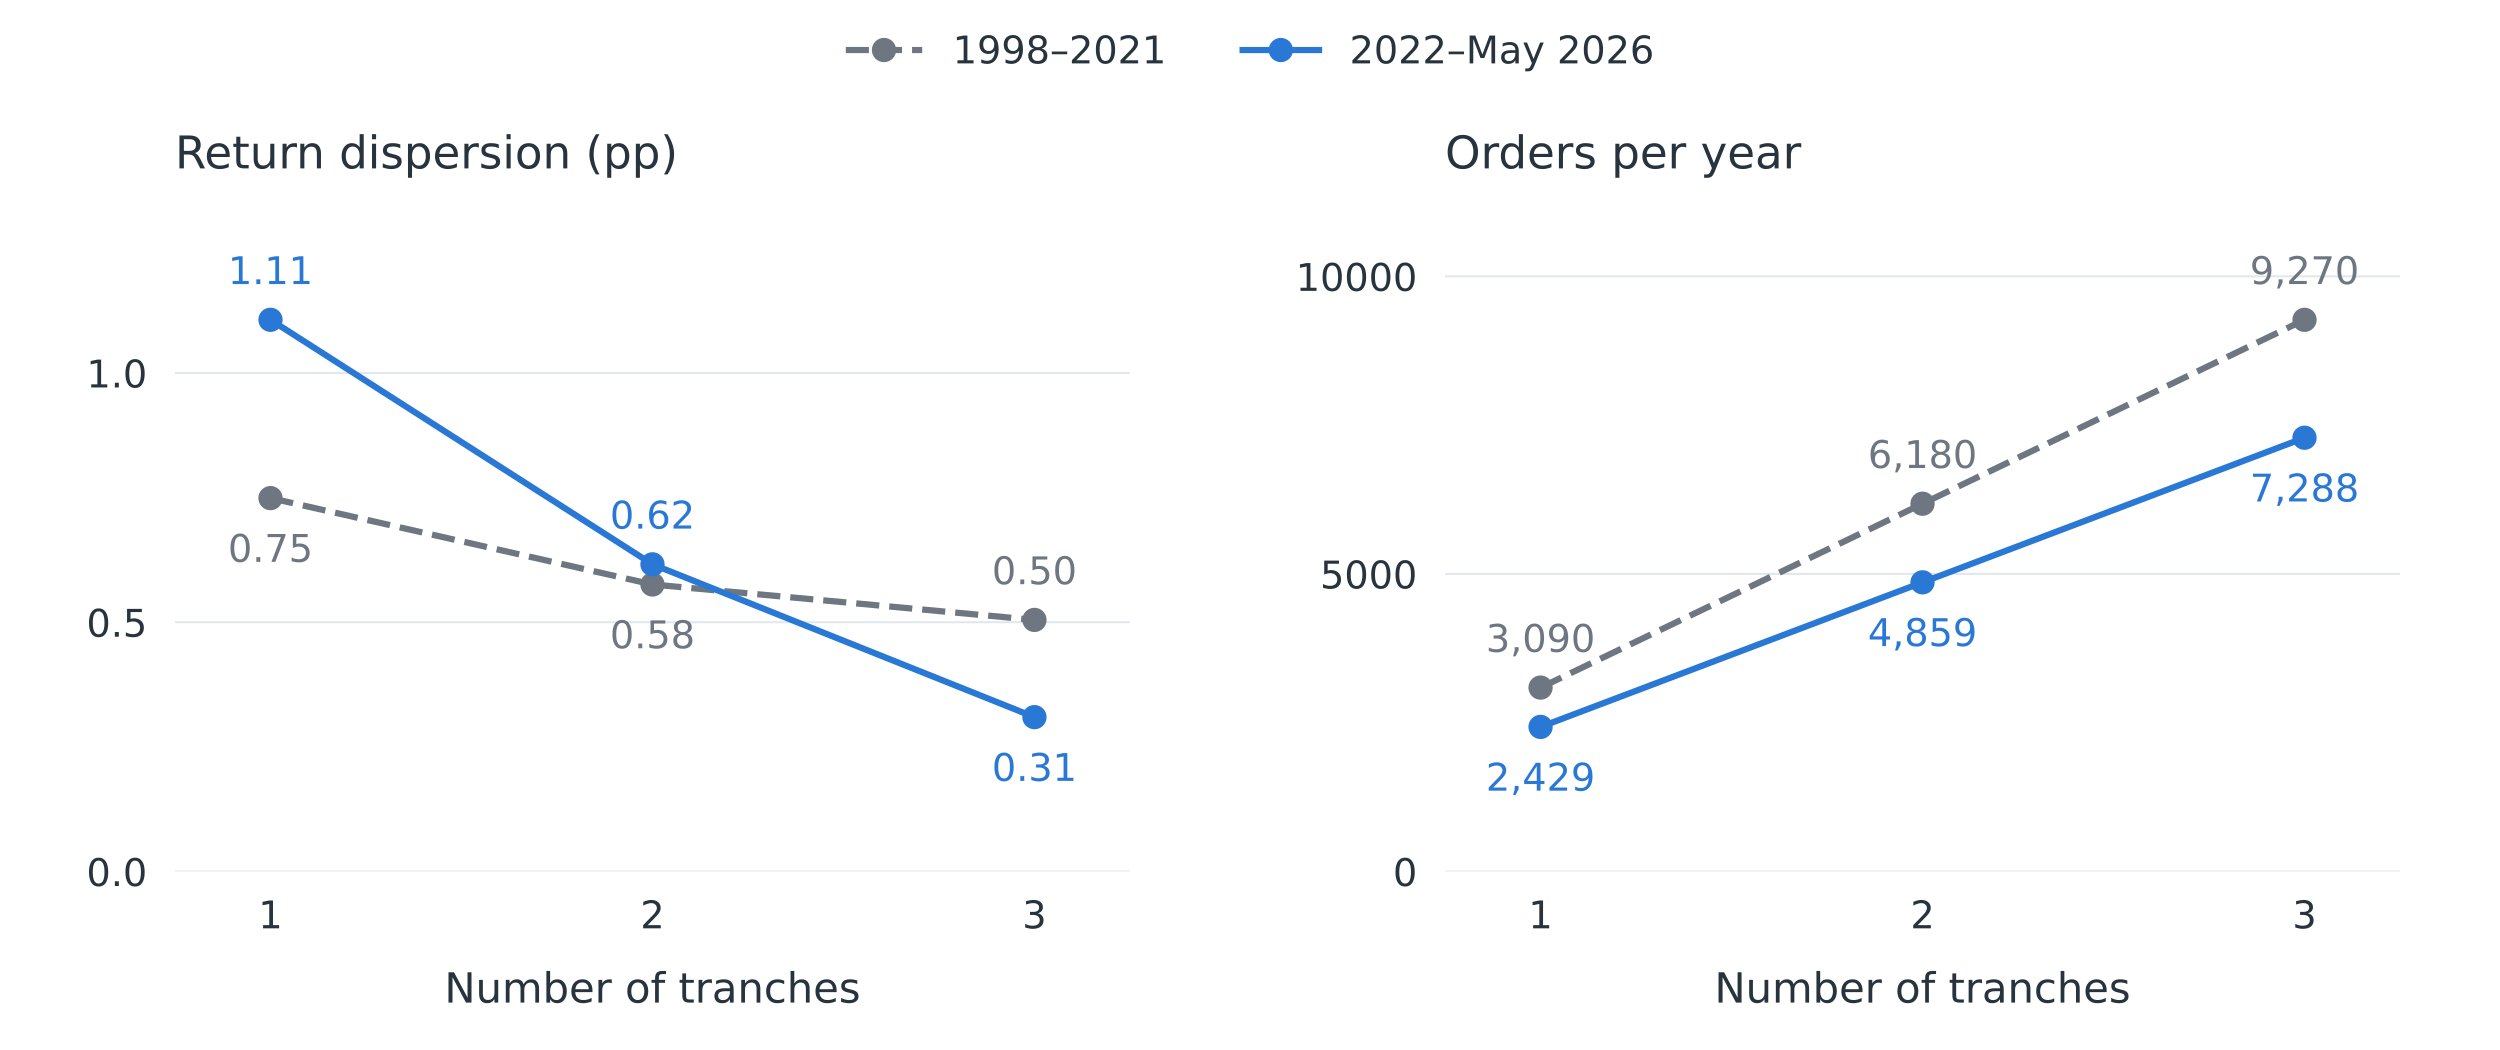
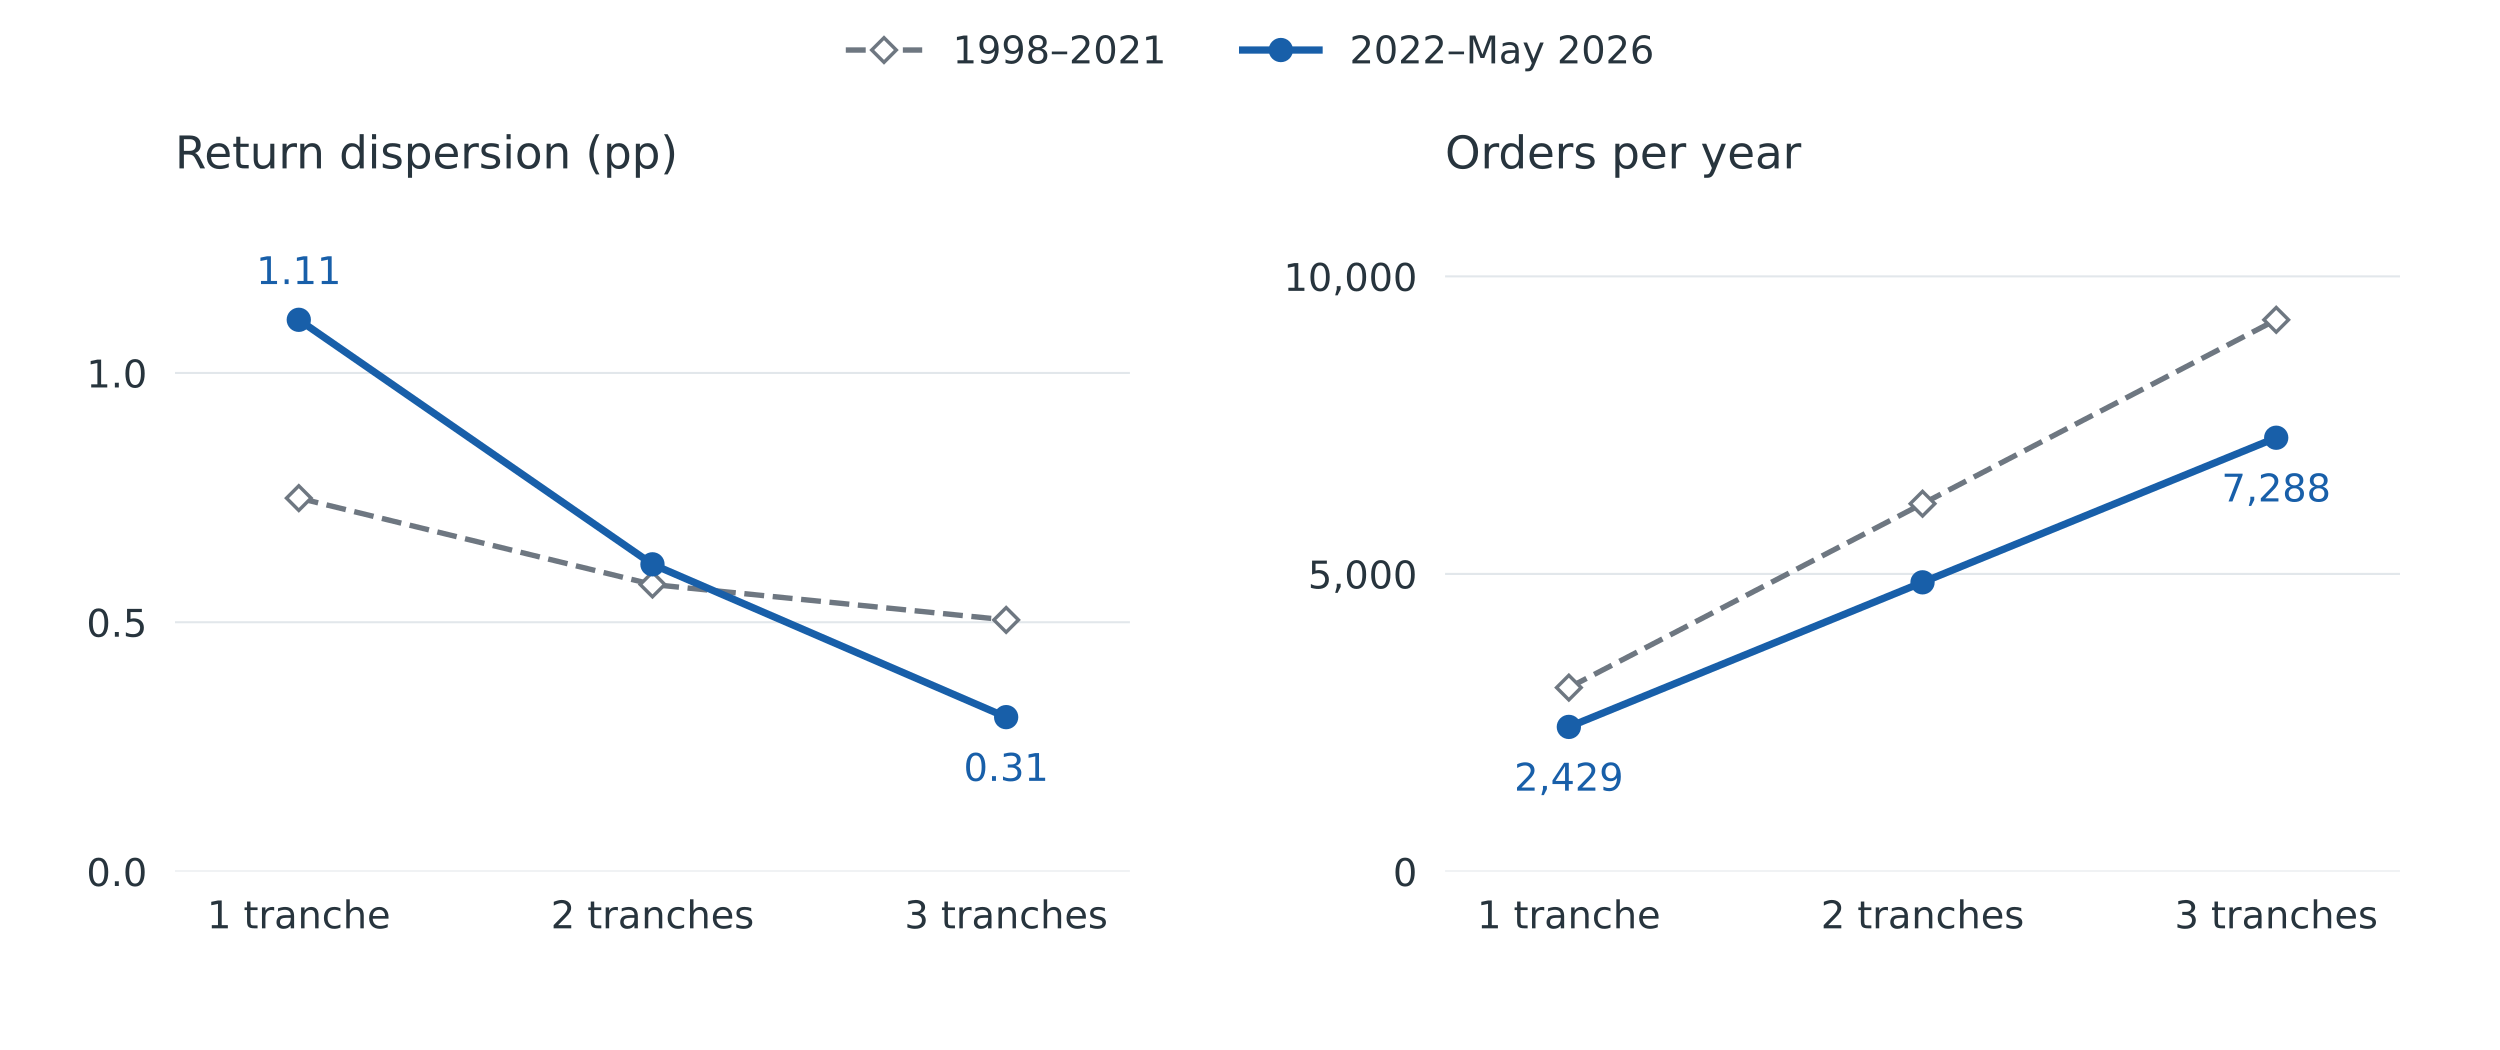
<svg xmlns="http://www.w3.org/2000/svg" xmlns:xlink="http://www.w3.org/1999/xlink" width="720pt" height="302.4pt" viewBox="0 0 720 302.4" version="1.1">
  <defs>
    <style type="text/css">*{stroke-linejoin: round; stroke-linecap: butt}</style>
  </defs>
  <g id="figure_1">
    <g id="patch_1">
      <path d="M 0 302.4 L 720 302.4 L 720 0 L 0 0 z " style="fill: #ffffff" />
    </g>
    <g id="axes_1">
      <g id="patch_2">
        <path d="M 50.4 250.992 L 325.421 250.992 L 325.421 63.504 L 50.4 63.504 z " style="fill: #ffffff" />
      </g>
      <g id="matplotlib.axis_1">
        <g id="xtick_1">
          <g id="line2d_1" />
          <g id="text_1">
-             <text style="font-size: 11px; font-family: 'DejaVu Sans', 'Arial', sans-serif; text-anchor: middle; fill: #27343d" x="77.902" y="267.35" transform="rotate(-0 77.90215 267.3503)">1</text>
+             <text style="font-size: 11px; font-family: 'DejaVu Sans', 'Arial', sans-serif; text-anchor: middle; fill: #27343d" x="86.051" y="267.35" transform="rotate(-0 86.05093 267.3503)">1 tranche</text>
          </g>
        </g>
        <g id="xtick_2">
          <g id="line2d_2" />
          <g id="text_2">
-             <text style="font-size: 11px; font-family: 'DejaVu Sans', 'Arial', sans-serif; text-anchor: middle; fill: #27343d" x="187.911" y="267.35" transform="rotate(-0 187.9107 267.3503)">2</text>
+             <text style="font-size: 11px; font-family: 'DejaVu Sans', 'Arial', sans-serif; text-anchor: middle; fill: #27343d" x="187.911" y="267.35" transform="rotate(-0 187.9107 267.3503)">2 tranches</text>
          </g>
        </g>
        <g id="xtick_3">
          <g id="line2d_3" />
          <g id="text_3">
-             <text style="font-size: 11px; font-family: 'DejaVu Sans', 'Arial', sans-serif; text-anchor: middle; fill: #27343d" x="297.919" y="267.35" transform="rotate(-0 297.9193 267.3503)">3</text>
-           </g>
-         </g>
-         <g id="text_4">
-           <text style="font-size: 12px; font-family: 'DejaVu Sans', 'Arial', sans-serif; text-anchor: middle; fill: #27343d" x="187.911" y="288.756" transform="rotate(-0 187.9107 288.7561)">Number of tranches</text>
+             <text style="font-size: 11px; font-family: 'DejaVu Sans', 'Arial', sans-serif; text-anchor: middle; fill: #27343d" x="289.771" y="267.35" transform="rotate(-0 289.7705 267.3503)">3 tranches</text>
+           </g>
        </g>
      </g>
      <g id="matplotlib.axis_2">
        <g id="ytick_1">
          <g id="line2d_4">
            <path d="M 50.4 250.992 L 325.421 250.992 " clip-path="url(#p26e8e19686)" style="fill: none; stroke: #e2e7eb; stroke-width: 0.6; stroke-linecap: square" />
          </g>
          <g id="line2d_5" />
-           <g id="text_5">
+           <g id="text_4">
            <text style="font-size: 11px; font-family: 'DejaVu Sans', 'Arial', sans-serif; text-anchor: end; fill: #27343d" x="42.4" y="255.171" transform="rotate(-0 42.4 255.1711)">0.0</text>
          </g>
        </g>
        <g id="ytick_2">
          <g id="line2d_6">
            <path d="M 50.4 179.2 L 325.421 179.2 " clip-path="url(#p26e8e19686)" style="fill: none; stroke: #e2e7eb; stroke-width: 0.6; stroke-linecap: square" />
          </g>
          <g id="line2d_7" />
-           <g id="text_6">
+           <g id="text_5">
            <text style="font-size: 11px; font-family: 'DejaVu Sans', 'Arial', sans-serif; text-anchor: end; fill: #27343d" x="42.4" y="183.379" transform="rotate(-0 42.4 183.3789)">0.5</text>
          </g>
        </g>
        <g id="ytick_3">
          <g id="line2d_8">
            <path d="M 50.4 107.408 L 325.421 107.408 " clip-path="url(#p26e8e19686)" style="fill: none; stroke: #e2e7eb; stroke-width: 0.6; stroke-linecap: square" />
          </g>
          <g id="line2d_9" />
-           <g id="text_7">
+           <g id="text_6">
            <text style="font-size: 11px; font-family: 'DejaVu Sans', 'Arial', sans-serif; text-anchor: end; fill: #27343d" x="42.4" y="111.587" transform="rotate(-0 42.4 111.5867)">1.0</text>
          </g>
        </g>
      </g>
      <g id="line2d_10">
-         <path d="M 77.902 143.455 L 187.911 168.334 L 297.919 178.536 " clip-path="url(#p26e8e19686)" style="fill: none; stroke-dasharray: 6.66,2.88; stroke-dashoffset: 0; stroke: #6e7781; stroke-width: 1.8" />
+         <path d="M 86.051 143.455 L 187.911 168.334 L 289.771 178.536 " clip-path="url(#p26e8e19686)" style="fill: none; stroke-dasharray: 5.735,2.48; stroke-dashoffset: 0; stroke: #6e7781; stroke-width: 1.55" />
        <defs>
-           <path id="m41f2ba6740" d="M 0 3 C 0.796 3 1.559 2.684 2.121 2.121 C 2.684 1.559 3 0.796 3 0 C 3 -0.796 2.684 -1.559 2.121 -2.121 C 1.559 -2.684 0.796 -3 0 -3 C -0.796 -3 -1.559 -2.684 -2.121 -2.121 C -2.684 -1.559 -3 -0.796 -3 0 C -3 0.796 -2.684 1.559 -2.121 2.121 C -1.559 2.684 -0.796 3 0 3 z " style="stroke: #6e7781" />
+           <path id="m2bf92313e3" d="M -0 3.536 L 3.536 0 L 0 -3.536 L -3.536 -0 z " style="stroke: #6e7781; stroke-linejoin: miter" />
        </defs>
        <g clip-path="url(#p26e8e19686)">
-           <use xlink:href="#m41f2ba6740" x="77.902" y="143.455" style="fill: #6e7781; stroke: #6e7781" />
-           <use xlink:href="#m41f2ba6740" x="187.911" y="168.334" style="fill: #6e7781; stroke: #6e7781" />
-           <use xlink:href="#m41f2ba6740" x="297.919" y="178.536" style="fill: #6e7781; stroke: #6e7781" />
+           <use xlink:href="#m2bf92313e3" x="86.051" y="143.455" style="fill: #ffffff; stroke: #6e7781; stroke-linejoin: miter" />
+           <use xlink:href="#m2bf92313e3" x="187.911" y="168.334" style="fill: #ffffff; stroke: #6e7781; stroke-linejoin: miter" />
+           <use xlink:href="#m2bf92313e3" x="289.771" y="178.536" style="fill: #ffffff; stroke: #6e7781; stroke-linejoin: miter" />
        </g>
      </g>
      <g id="line2d_11">
-         <path d="M 77.902 92.104 L 187.911 162.526 L 297.919 206.535 " clip-path="url(#p26e8e19686)" style="fill: none; stroke: #2a78d6; stroke-width: 1.8; stroke-linecap: square" />
+         <path d="M 86.051 92.104 L 187.911 162.526 L 289.771 206.535 " clip-path="url(#p26e8e19686)" style="fill: none; stroke: #185fa9; stroke-width: 2.1; stroke-linecap: square" />
        <defs>
-           <path id="m2bd89edabf" d="M 0 3 C 0.796 3 1.559 2.684 2.121 2.121 C 2.684 1.559 3 0.796 3 0 C 3 -0.796 2.684 -1.559 2.121 -2.121 C 1.559 -2.684 0.796 -3 0 -3 C -0.796 -3 -1.559 -2.684 -2.121 -2.121 C -2.684 -1.559 -3 -0.796 -3 0 C -3 0.796 -2.684 1.559 -2.121 2.121 C -1.559 2.684 -0.796 3 0 3 z " style="stroke: #2a78d6" />
+           <path id="m896eaba9f6" d="M 0 3 C 0.796 3 1.559 2.684 2.121 2.121 C 2.684 1.559 3 0.796 3 0 C 3 -0.796 2.684 -1.559 2.121 -2.121 C 1.559 -2.684 0.796 -3 0 -3 C -0.796 -3 -1.559 -2.684 -2.121 -2.121 C -2.684 -1.559 -3 -0.796 -3 0 C -3 0.796 -2.684 1.559 -2.121 2.121 C -1.559 2.684 -0.796 3 0 3 z " style="stroke: #185fa9" />
        </defs>
        <g clip-path="url(#p26e8e19686)">
-           <use xlink:href="#m2bd89edabf" x="77.902" y="92.104" style="fill: #2a78d6; stroke: #2a78d6" />
-           <use xlink:href="#m2bd89edabf" x="187.911" y="162.526" style="fill: #2a78d6; stroke: #2a78d6" />
-           <use xlink:href="#m2bd89edabf" x="297.919" y="206.535" style="fill: #2a78d6; stroke: #2a78d6" />
-         </g>
+           <use xlink:href="#m896eaba9f6" x="86.051" y="92.104" style="fill: #185fa9; stroke: #185fa9" />
+           <use xlink:href="#m896eaba9f6" x="187.911" y="162.526" style="fill: #185fa9; stroke: #185fa9" />
+           <use xlink:href="#m896eaba9f6" x="289.771" y="206.535" style="fill: #185fa9; stroke: #185fa9" />
+         </g>
+       </g>
+       <g id="text_7">
+         <text style="font-size: 11px; font-family: 'DejaVu Sans', 'Arial', sans-serif; text-anchor: middle; fill: #185fa9" x="86.051" y="81.816" transform="rotate(-0 86.05093 81.81621)">1.11</text>
      </g>
      <g id="text_8">
-         <text style="font-size: 11px; font-family: 'DejaVu Sans', 'Arial', sans-serif; text-anchor: middle; fill: #6e7781" x="77.902" y="161.813" transform="rotate(-0 77.90215 161.8131)">0.75</text>
+         <text style="font-size: 11px; font-family: 'DejaVu Sans', 'Arial', sans-serif; text-anchor: middle; fill: #185fa9" x="289.771" y="224.894" transform="rotate(-0 289.7705 224.8938)">0.31</text>
      </g>
      <g id="text_9">
-         <text style="font-size: 11px; font-family: 'DejaVu Sans', 'Arial', sans-serif; text-anchor: middle; fill: #6e7781" x="187.911" y="186.692" transform="rotate(-0 187.9107 186.6918)">0.58</text>
-       </g>
-       <g id="text_10">
-         <text style="font-size: 11px; font-family: 'DejaVu Sans', 'Arial', sans-serif; text-anchor: middle; fill: #6e7781" x="297.919" y="168.249" transform="rotate(-0 297.9193 168.2487)">0.50</text>
-       </g>
-       <g id="text_11">
-         <text style="font-size: 11px; font-family: 'DejaVu Sans', 'Arial', sans-serif; text-anchor: middle; fill: #2a78d6" x="77.902" y="81.816" transform="rotate(-0 77.90215 81.81621)">1.11</text>
-       </g>
-       <g id="text_12">
-         <text style="font-size: 11px; font-family: 'DejaVu Sans', 'Arial', sans-serif; text-anchor: middle; fill: #2a78d6" x="187.911" y="152.238" transform="rotate(-0 187.9107 152.2383)">0.62</text>
-       </g>
-       <g id="text_13">
-         <text style="font-size: 11px; font-family: 'DejaVu Sans', 'Arial', sans-serif; text-anchor: middle; fill: #2a78d6" x="297.919" y="224.894" transform="rotate(-0 297.9193 224.8938)">0.31</text>
-       </g>
-       <g id="text_14">
        <text style="font-size: 13px; font-family: 'DejaVu Sans', 'Arial', sans-serif; text-anchor: start; fill: #27343d" x="50.4" y="48.504" transform="rotate(-0 50.4 48.504)">Return dispersion (pp)</text>
      </g>
    </g>
    <g id="axes_2">
      <g id="patch_3">
        <path d="M 416.179 250.992 L 691.2 250.992 L 691.2 63.504 L 416.179 63.504 z " style="fill: #ffffff" />
      </g>
      <g id="matplotlib.axis_3">
        <g id="xtick_4">
          <g id="line2d_12" />
-           <g id="text_15">
-             <text style="font-size: 11px; font-family: 'DejaVu Sans', 'Arial', sans-serif; text-anchor: middle; fill: #27343d" x="443.681" y="267.35" transform="rotate(-0 443.6807 267.3503)">1</text>
+           <g id="text_10">
+             <text style="font-size: 11px; font-family: 'DejaVu Sans', 'Arial', sans-serif; text-anchor: middle; fill: #27343d" x="451.829" y="267.35" transform="rotate(-0 451.8295 267.3503)">1 tranche</text>
          </g>
        </g>
        <g id="xtick_5">
          <g id="line2d_13" />
-           <g id="text_16">
-             <text style="font-size: 11px; font-family: 'DejaVu Sans', 'Arial', sans-serif; text-anchor: middle; fill: #27343d" x="553.689" y="267.35" transform="rotate(-0 553.6893 267.3503)">2</text>
+           <g id="text_11">
+             <text style="font-size: 11px; font-family: 'DejaVu Sans', 'Arial', sans-serif; text-anchor: middle; fill: #27343d" x="553.689" y="267.35" transform="rotate(-0 553.6893 267.3503)">2 tranches</text>
          </g>
        </g>
        <g id="xtick_6">
          <g id="line2d_14" />
-           <g id="text_17">
-             <text style="font-size: 11px; font-family: 'DejaVu Sans', 'Arial', sans-serif; text-anchor: middle; fill: #27343d" x="663.698" y="267.35" transform="rotate(-0 663.6979 267.3503)">3</text>
-           </g>
-         </g>
-         <g id="text_18">
-           <text style="font-size: 12px; font-family: 'DejaVu Sans', 'Arial', sans-serif; text-anchor: middle; fill: #27343d" x="553.689" y="288.756" transform="rotate(-0 553.6893 288.7561)">Number of tranches</text>
+           <g id="text_12">
+             <text style="font-size: 11px; font-family: 'DejaVu Sans', 'Arial', sans-serif; text-anchor: middle; fill: #27343d" x="655.549" y="267.35" transform="rotate(-0 655.5491 267.3503)">3 tranches</text>
+           </g>
        </g>
      </g>
      <g id="matplotlib.axis_4">
        <g id="ytick_4">
          <g id="line2d_15">
            <path d="M 416.179 250.992 L 691.2 250.992 " clip-path="url(#p106467e50d)" style="fill: none; stroke: #e2e7eb; stroke-width: 0.6; stroke-linecap: square" />
          </g>
          <g id="line2d_16" />
-           <g id="text_19">
+           <g id="text_13">
            <text style="font-size: 11px; font-family: 'DejaVu Sans', 'Arial', sans-serif; text-anchor: end; fill: #27343d" x="408.179" y="255.171" transform="rotate(-0 408.1785 255.1711)">0</text>
          </g>
        </g>
        <g id="ytick_5">
          <g id="line2d_17">
            <path d="M 416.179 165.291 L 691.2 165.291 " clip-path="url(#p106467e50d)" style="fill: none; stroke: #e2e7eb; stroke-width: 0.6; stroke-linecap: square" />
          </g>
          <g id="line2d_18" />
-           <g id="text_20">
-             <text style="font-size: 11px; font-family: 'DejaVu Sans', 'Arial', sans-serif; text-anchor: end; fill: #27343d" x="408.179" y="169.47" transform="rotate(-0 408.1785 169.4701)">5000</text>
+           <g id="text_14">
+             <text style="font-size: 11px; font-family: 'DejaVu Sans', 'Arial', sans-serif; text-anchor: end; fill: #27343d" x="408.179" y="169.47" transform="rotate(-0 408.1785 169.4701)">5,000</text>
          </g>
        </g>
        <g id="ytick_6">
          <g id="line2d_19">
            <path d="M 416.179 79.59 L 691.2 79.59 " clip-path="url(#p106467e50d)" style="fill: none; stroke: #e2e7eb; stroke-width: 0.6; stroke-linecap: square" />
          </g>
          <g id="line2d_20" />
-           <g id="text_21">
-             <text style="font-size: 11px; font-family: 'DejaVu Sans', 'Arial', sans-serif; text-anchor: end; fill: #27343d" x="408.179" y="83.769" transform="rotate(-0 408.1785 83.76896)">10000</text>
+           <g id="text_15">
+             <text style="font-size: 11px; font-family: 'DejaVu Sans', 'Arial', sans-serif; text-anchor: end; fill: #27343d" x="408.179" y="83.769" transform="rotate(-0 408.1785 83.76896)">10,000</text>
          </g>
        </g>
      </g>
      <g id="line2d_21">
-         <path d="M 443.681 198.029 L 553.689 145.067 L 663.698 92.104 " clip-path="url(#p106467e50d)" style="fill: none; stroke-dasharray: 6.66,2.88; stroke-dashoffset: 0; stroke: #6e7781; stroke-width: 1.8" />
+         <path d="M 451.829 198.029 L 553.689 145.067 L 655.549 92.104 " clip-path="url(#p106467e50d)" style="fill: none; stroke-dasharray: 5.735,2.48; stroke-dashoffset: 0; stroke: #6e7781; stroke-width: 1.55" />
        <g clip-path="url(#p106467e50d)">
-           <use xlink:href="#m41f2ba6740" x="443.681" y="198.029" style="fill: #6e7781; stroke: #6e7781" />
-           <use xlink:href="#m41f2ba6740" x="553.689" y="145.067" style="fill: #6e7781; stroke: #6e7781" />
-           <use xlink:href="#m41f2ba6740" x="663.698" y="92.104" style="fill: #6e7781; stroke: #6e7781" />
+           <use xlink:href="#m2bf92313e3" x="451.829" y="198.029" style="fill: #ffffff; stroke: #6e7781; stroke-linejoin: miter" />
+           <use xlink:href="#m2bf92313e3" x="553.689" y="145.067" style="fill: #ffffff; stroke: #6e7781; stroke-linejoin: miter" />
+           <use xlink:href="#m2bf92313e3" x="655.549" y="92.104" style="fill: #ffffff; stroke: #6e7781; stroke-linejoin: miter" />
        </g>
      </g>
      <g id="line2d_22">
-         <path d="M 443.681 209.351 L 553.689 167.709 L 663.698 126.068 " clip-path="url(#p106467e50d)" style="fill: none; stroke: #2a78d6; stroke-width: 1.8; stroke-linecap: square" />
+         <path d="M 451.829 209.351 L 553.689 167.709 L 655.549 126.068 " clip-path="url(#p106467e50d)" style="fill: none; stroke: #185fa9; stroke-width: 2.1; stroke-linecap: square" />
        <g clip-path="url(#p106467e50d)">
-           <use xlink:href="#m2bd89edabf" x="443.681" y="209.351" style="fill: #2a78d6; stroke: #2a78d6" />
-           <use xlink:href="#m2bd89edabf" x="553.689" y="167.709" style="fill: #2a78d6; stroke: #2a78d6" />
-           <use xlink:href="#m2bd89edabf" x="663.698" y="126.068" style="fill: #2a78d6; stroke: #2a78d6" />
-         </g>
-       </g>
-       <g id="text_22">
-         <text style="font-size: 11px; font-family: 'DejaVu Sans', 'Arial', sans-serif; text-anchor: middle; fill: #6e7781" x="443.681" y="187.742" transform="rotate(-0 443.6807 187.7416)">3,090</text>
-       </g>
-       <g id="text_23">
-         <text style="font-size: 11px; font-family: 'DejaVu Sans', 'Arial', sans-serif; text-anchor: middle; fill: #6e7781" x="553.689" y="134.779" transform="rotate(-0 553.6893 134.7789)">6,180</text>
-       </g>
-       <g id="text_24">
-         <text style="font-size: 11px; font-family: 'DejaVu Sans', 'Arial', sans-serif; text-anchor: middle; fill: #6e7781" x="663.698" y="81.816" transform="rotate(-0 663.6979 81.81621)">9,270</text>
-       </g>
-       <g id="text_25">
-         <text style="font-size: 11px; font-family: 'DejaVu Sans', 'Arial', sans-serif; text-anchor: middle; fill: #2a78d6" x="443.681" y="227.709" transform="rotate(-0 443.6807 227.709)">2,429</text>
-       </g>
-       <g id="text_26">
-         <text style="font-size: 11px; font-family: 'DejaVu Sans', 'Arial', sans-serif; text-anchor: middle; fill: #2a78d6" x="553.689" y="186.068" transform="rotate(-0 553.6893 186.0677)">4,859</text>
-       </g>
-       <g id="text_27">
-         <text style="font-size: 11px; font-family: 'DejaVu Sans', 'Arial', sans-serif; text-anchor: middle; fill: #2a78d6" x="663.698" y="144.426" transform="rotate(-0 663.6979 144.4263)">7,288</text>
-       </g>
-       <g id="text_28">
+           <use xlink:href="#m896eaba9f6" x="451.829" y="209.351" style="fill: #185fa9; stroke: #185fa9" />
+           <use xlink:href="#m896eaba9f6" x="553.689" y="167.709" style="fill: #185fa9; stroke: #185fa9" />
+           <use xlink:href="#m896eaba9f6" x="655.549" y="126.068" style="fill: #185fa9; stroke: #185fa9" />
+         </g>
+       </g>
+       <g id="text_16">
+         <text style="font-size: 11px; font-family: 'DejaVu Sans', 'Arial', sans-serif; text-anchor: middle; fill: #185fa9" x="451.829" y="227.709" transform="rotate(-0 451.8295 227.709)">2,429</text>
+       </g>
+       <g id="text_17">
+         <text style="font-size: 11px; font-family: 'DejaVu Sans', 'Arial', sans-serif; text-anchor: middle; fill: #185fa9" x="655.549" y="144.426" transform="rotate(-0 655.5491 144.4263)">7,288</text>
+       </g>
+       <g id="text_18">
        <text style="font-size: 13px; font-family: 'DejaVu Sans', 'Arial', sans-serif; text-anchor: start; fill: #27343d" x="416.179" y="48.504" transform="rotate(-0 416.1785 48.504)">Orders per year</text>
      </g>
    </g>
    <g id="legend_1">
      <g id="line2d_23">
-         <path d="M 243.591 14.408 L 254.591 14.408 L 265.591 14.408 " style="fill: none; stroke-dasharray: 6.66,2.88; stroke-dashoffset: 0; stroke: #6e7781; stroke-width: 1.8" />
+         <path d="M 243.591 14.408 L 254.591 14.408 L 265.591 14.408 " style="fill: none; stroke-dasharray: 5.735,2.48; stroke-dashoffset: 0; stroke: #6e7781; stroke-width: 1.55" />
        <g>
-           <use xlink:href="#m41f2ba6740" x="254.591" y="14.408" style="fill: #6e7781; stroke: #6e7781" />
-         </g>
-       </g>
-       <g id="text_29">
+           <use xlink:href="#m2bf92313e3" x="254.591" y="14.408" style="fill: #ffffff; stroke: #6e7781; stroke-linejoin: miter" />
+         </g>
+       </g>
+       <g id="text_19">
        <text style="font-size: 11px; font-family: 'DejaVu Sans', 'Arial', sans-serif; text-anchor: start; fill: #27343d" x="274.391" y="18.258" transform="rotate(-0 274.3908 18.25828)">1998–2021</text>
      </g>
      <g id="line2d_24">
-         <path d="M 357.881 14.408 L 368.881 14.408 L 379.881 14.408 " style="fill: none; stroke: #2a78d6; stroke-width: 1.8; stroke-linecap: square" />
+         <path d="M 357.881 14.408 L 368.881 14.408 L 379.881 14.408 " style="fill: none; stroke: #185fa9; stroke-width: 2.1; stroke-linecap: square" />
        <g>
-           <use xlink:href="#m2bd89edabf" x="368.881" y="14.408" style="fill: #2a78d6; stroke: #2a78d6" />
-         </g>
-       </g>
-       <g id="text_30">
+           <use xlink:href="#m896eaba9f6" x="368.881" y="14.408" style="fill: #185fa9; stroke: #185fa9" />
+         </g>
+       </g>
+       <g id="text_20">
        <text style="font-size: 11px; font-family: 'DejaVu Sans', 'Arial', sans-serif; text-anchor: start; fill: #27343d" x="388.681" y="18.258" transform="rotate(-0 388.6808 18.25828)">2022–May 2026</text>
      </g>
    </g>
  </g>
  <defs>
    <clipPath id="p26e8e19686">
      <rect x="50.4" y="63.504" width="275.021" height="187.488" />
    </clipPath>
    <clipPath id="p106467e50d">
      <rect x="416.179" y="63.504" width="275.021" height="187.488" />
    </clipPath>
  </defs>
</svg>
